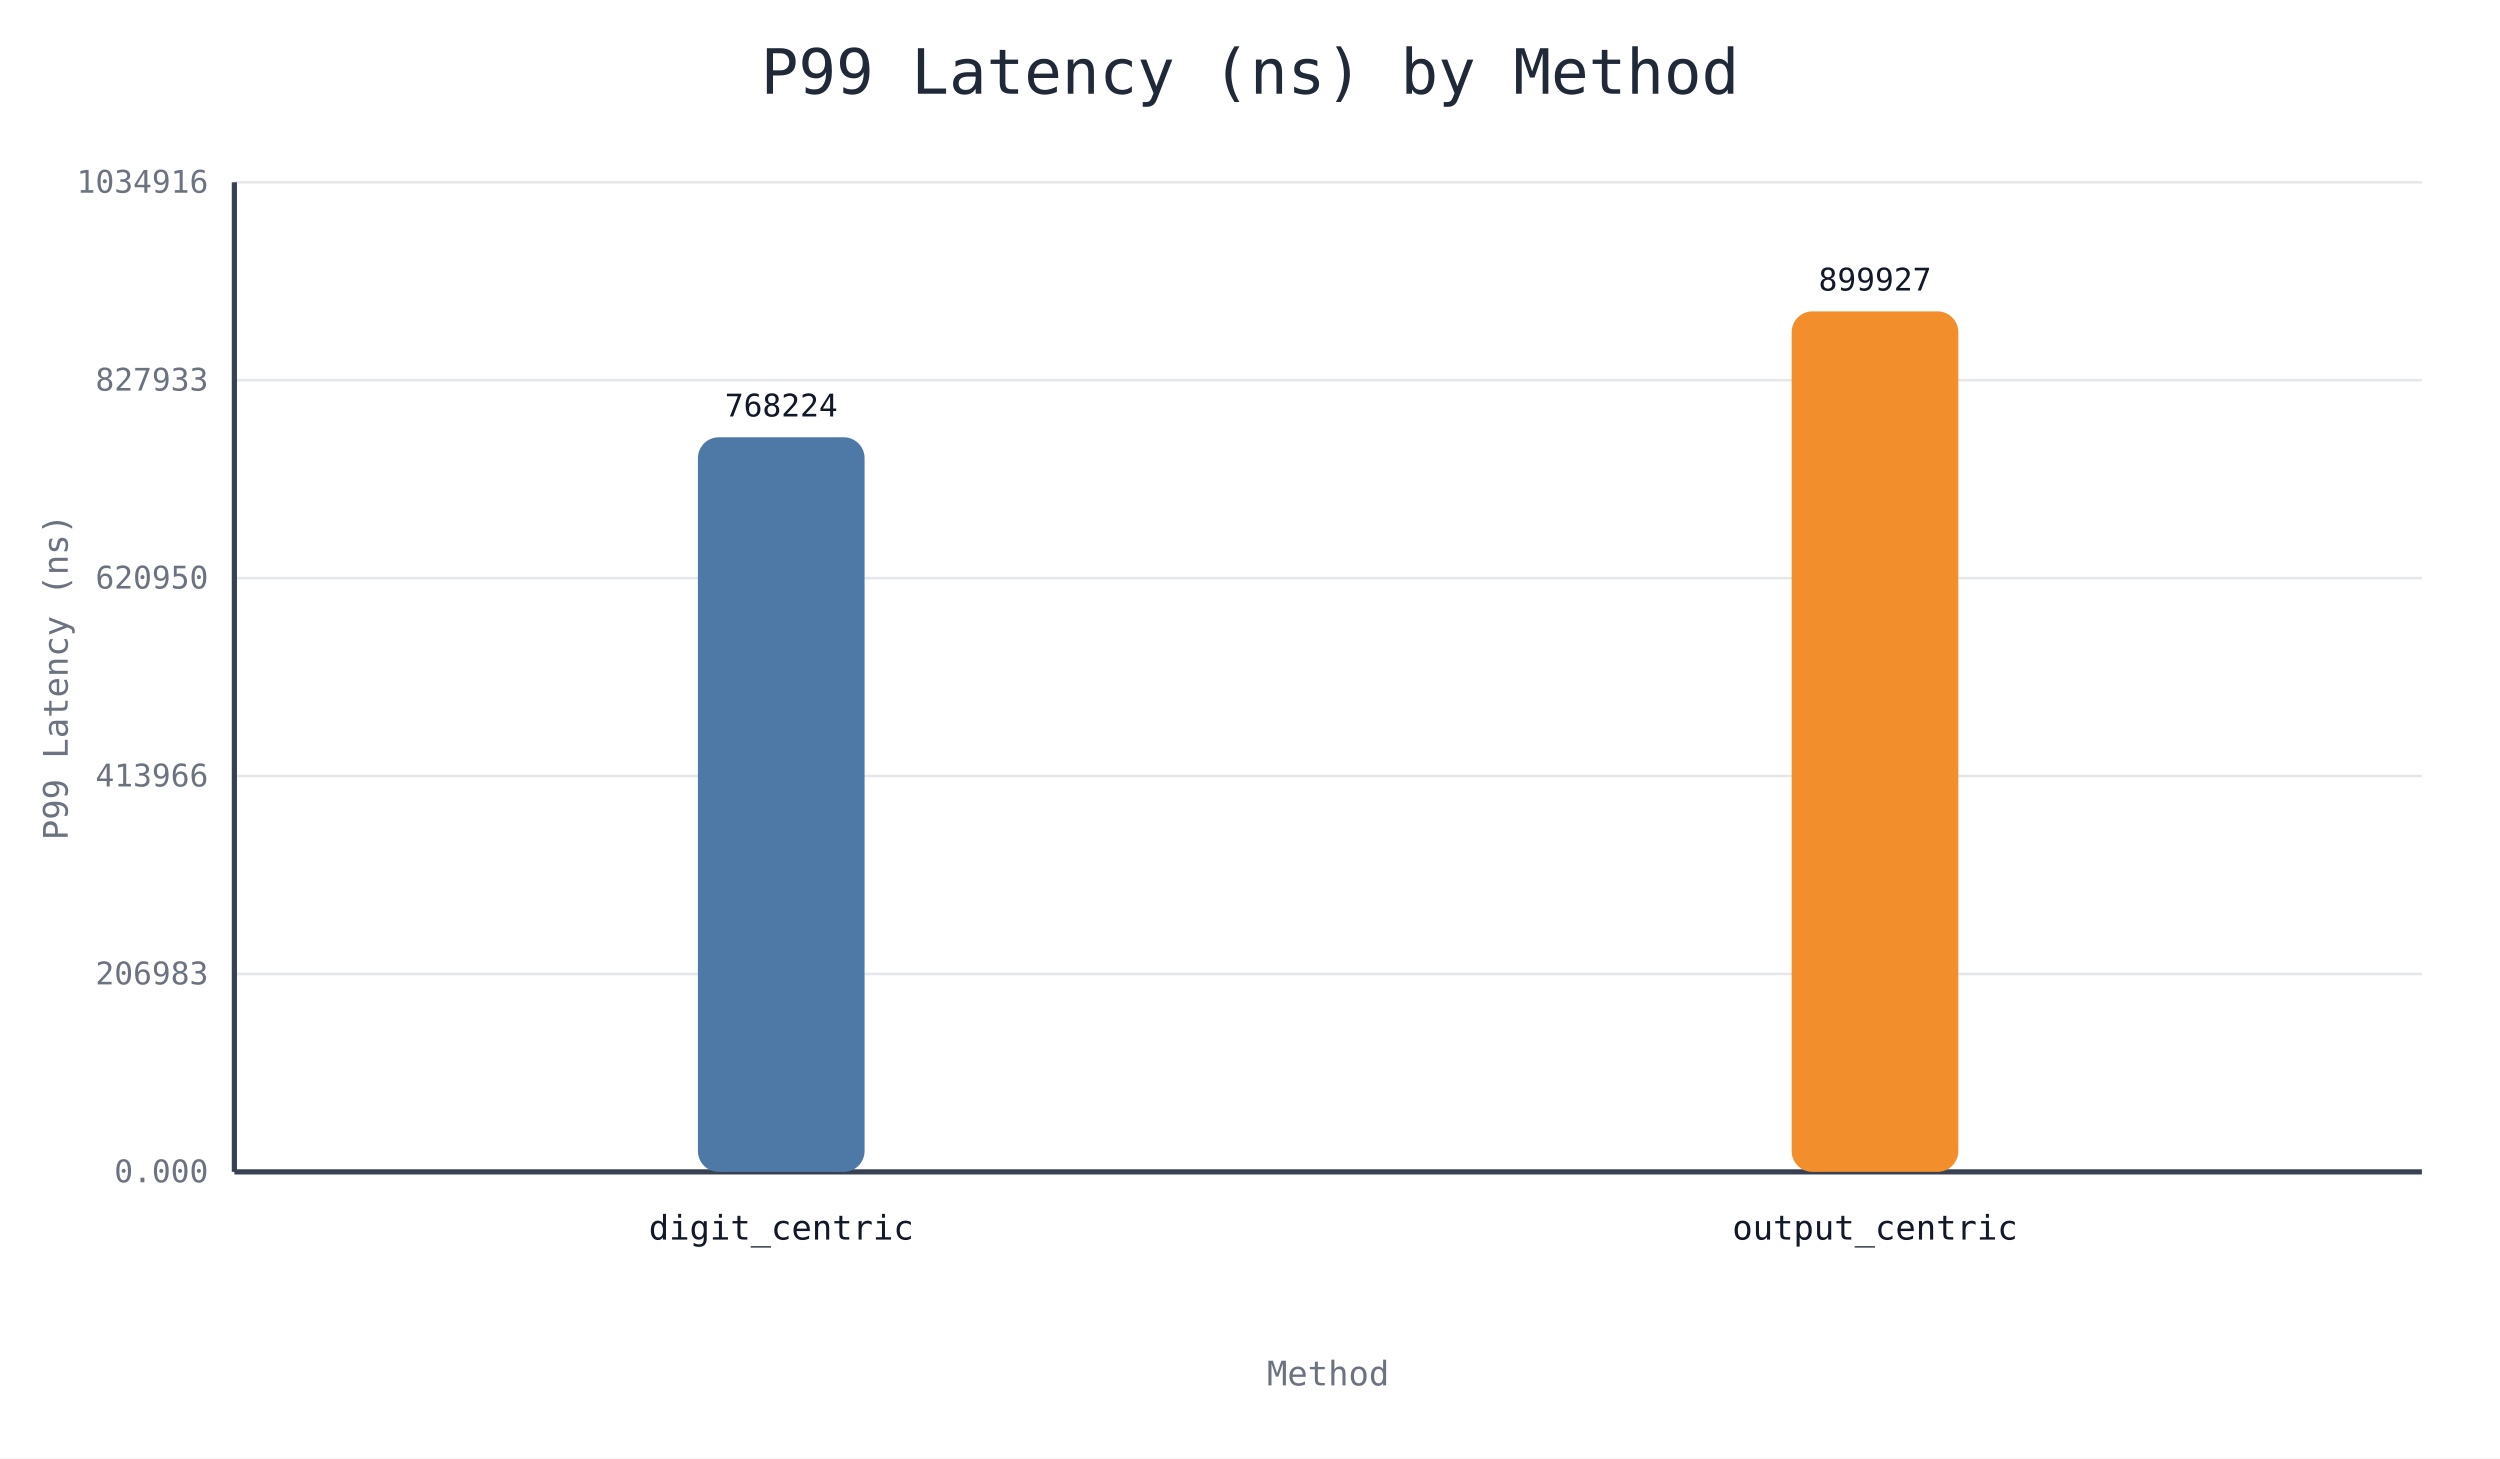
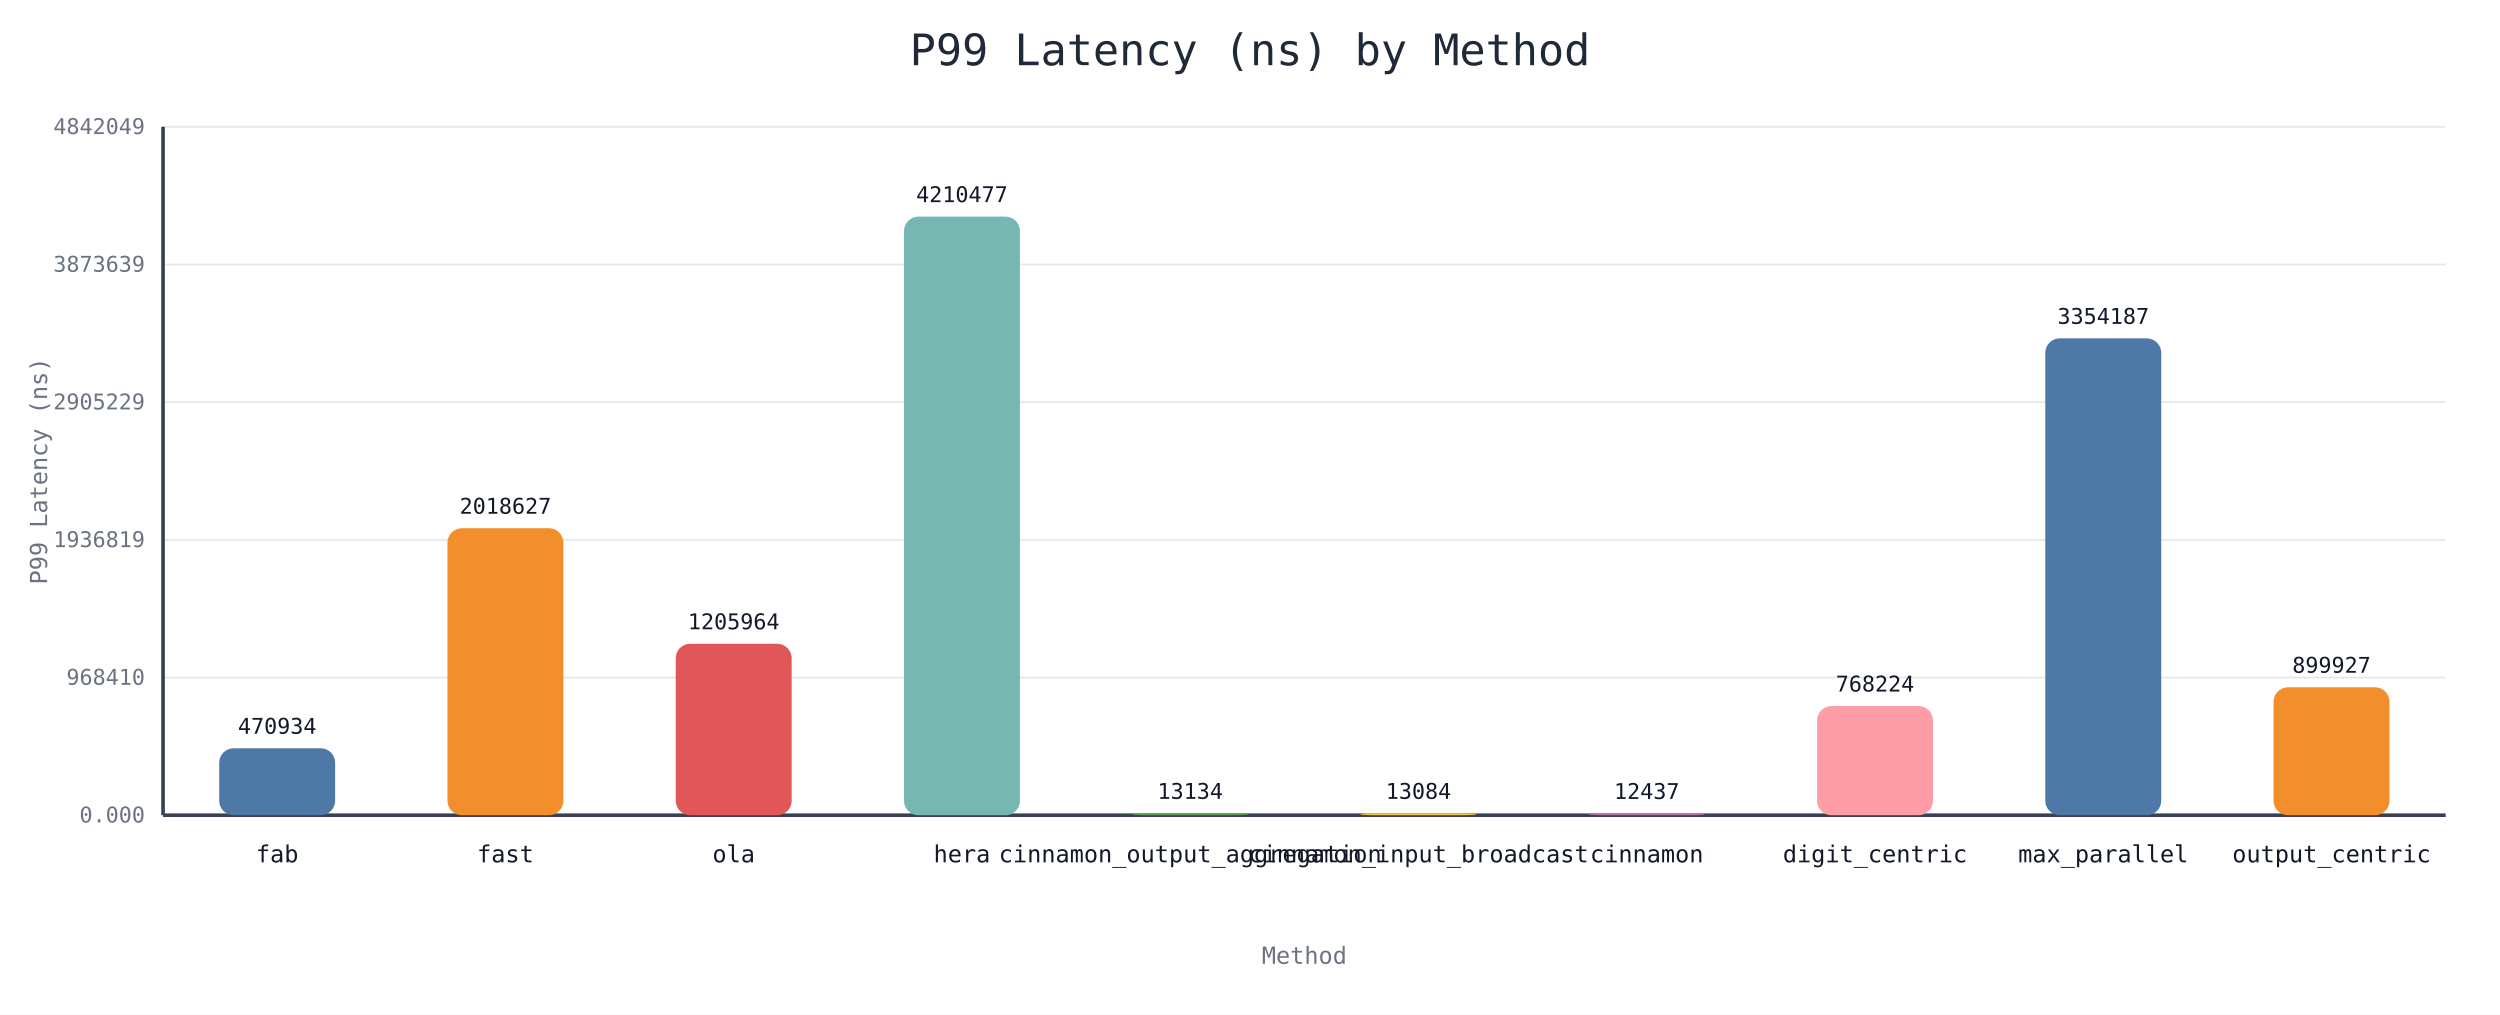
- <svg xmlns="http://www.w3.org/2000/svg" width="960" height="560" viewBox="0 0 960 560">
+ <svg xmlns="http://www.w3.org/2000/svg" width="1380" height="560" viewBox="0 0 1380 560">
  <rect x="0" y="0" width="100%" height="100%" fill="#ffffff" />
-   <text x="480.0" y="36" text-anchor="middle" font-size="24" font-family="Maple Mono, Cascadia Code, monospace" fill="#1f2937">P99 Latency (ns) by Method</text>
-   <line x1="90" y1="450.00" x2="930" y2="450.00" stroke="#e5e7eb" stroke-width="1" />
+   <text x="690.0" y="36" text-anchor="middle" font-size="24" font-family="Maple Mono, Cascadia Code, monospace" fill="#1f2937">P99 Latency (ns) by Method</text>
+   <line x1="90" y1="450.00" x2="1350" y2="450.00" stroke="#e5e7eb" stroke-width="1" />
  <text x="80" y="454.00" text-anchor="end" font-size="12" font-family="Maple Mono, Cascadia Code, monospace" fill="#6b7280">0.000</text>
-   <line x1="90" y1="374.00" x2="930" y2="374.00" stroke="#e5e7eb" stroke-width="1" />
-   <text x="80" y="378.00" text-anchor="end" font-size="12" font-family="Maple Mono, Cascadia Code, monospace" fill="#6b7280">206983</text>
-   <line x1="90" y1="298.00" x2="930" y2="298.00" stroke="#e5e7eb" stroke-width="1" />
-   <text x="80" y="302.00" text-anchor="end" font-size="12" font-family="Maple Mono, Cascadia Code, monospace" fill="#6b7280">413966</text>
-   <line x1="90" y1="222.00" x2="930" y2="222.00" stroke="#e5e7eb" stroke-width="1" />
-   <text x="80" y="226.00" text-anchor="end" font-size="12" font-family="Maple Mono, Cascadia Code, monospace" fill="#6b7280">620950</text>
-   <line x1="90" y1="146.00" x2="930" y2="146.00" stroke="#e5e7eb" stroke-width="1" />
-   <text x="80" y="150.00" text-anchor="end" font-size="12" font-family="Maple Mono, Cascadia Code, monospace" fill="#6b7280">827933</text>
-   <line x1="90" y1="70.00" x2="930" y2="70.00" stroke="#e5e7eb" stroke-width="1" />
-   <text x="80" y="74.00" text-anchor="end" font-size="12" font-family="Maple Mono, Cascadia Code, monospace" fill="#6b7280">1034916</text>
-   <line x1="90" y1="450" x2="930" y2="450" stroke="#374151" stroke-width="2" />
+   <line x1="90" y1="374.00" x2="1350" y2="374.00" stroke="#e5e7eb" stroke-width="1" />
+   <text x="80" y="378.00" text-anchor="end" font-size="12" font-family="Maple Mono, Cascadia Code, monospace" fill="#6b7280">968410</text>
+   <line x1="90" y1="298.00" x2="1350" y2="298.00" stroke="#e5e7eb" stroke-width="1" />
+   <text x="80" y="302.00" text-anchor="end" font-size="12" font-family="Maple Mono, Cascadia Code, monospace" fill="#6b7280">1936819</text>
+   <line x1="90" y1="222.00" x2="1350" y2="222.00" stroke="#e5e7eb" stroke-width="1" />
+   <text x="80" y="226.00" text-anchor="end" font-size="12" font-family="Maple Mono, Cascadia Code, monospace" fill="#6b7280">2905229</text>
+   <line x1="90" y1="146.00" x2="1350" y2="146.00" stroke="#e5e7eb" stroke-width="1" />
+   <text x="80" y="150.00" text-anchor="end" font-size="12" font-family="Maple Mono, Cascadia Code, monospace" fill="#6b7280">3873639</text>
+   <line x1="90" y1="70.00" x2="1350" y2="70.00" stroke="#e5e7eb" stroke-width="1" />
+   <text x="80" y="74.00" text-anchor="end" font-size="12" font-family="Maple Mono, Cascadia Code, monospace" fill="#6b7280">4842049</text>
+   <line x1="90" y1="450" x2="1350" y2="450" stroke="#374151" stroke-width="2" />
  <line x1="90" y1="70" x2="90" y2="450" stroke="#374151" stroke-width="2" />
-   <rect x="268.00" y="167.92" width="64.00" height="282.08" fill="#4E79A7" rx="8" ry="8" />
-   <text x="300.00" y="159.92" text-anchor="middle" font-size="12" font-family="Maple Mono, Cascadia Code, monospace" fill="#111827">768224</text>
-   <text x="300.00" y="476.00" text-anchor="middle" font-size="13" font-family="Maple Mono, Cascadia Code, monospace" fill="#111827">digit_centric</text>
-   <rect x="688.00" y="119.57" width="64.00" height="330.43" fill="#F28E2B" rx="8" ry="8" />
-   <text x="720.00" y="111.57" text-anchor="middle" font-size="12" font-family="Maple Mono, Cascadia Code, monospace" fill="#111827">899927</text>
-   <text x="720.00" y="476.00" text-anchor="middle" font-size="13" font-family="Maple Mono, Cascadia Code, monospace" fill="#111827">output_centric</text>
-   <text x="510.00" y="532" text-anchor="middle" font-size="13" font-family="Maple Mono, Cascadia Code, monospace" fill="#6b7280">Method</text>
+   <rect x="121.00" y="413.04" width="64.00" height="36.96" fill="#4E79A7" rx="8" ry="8" />
+   <text x="153.00" y="405.04" text-anchor="middle" font-size="12" font-family="Maple Mono, Cascadia Code, monospace" fill="#111827">470934</text>
+   <text x="153.00" y="476.00" text-anchor="middle" font-size="13" font-family="Maple Mono, Cascadia Code, monospace" fill="#111827">fab</text>
+   <rect x="247.00" y="291.58" width="64.00" height="158.42" fill="#F28E2B" rx="8" ry="8" />
+   <text x="279.00" y="283.58" text-anchor="middle" font-size="12" font-family="Maple Mono, Cascadia Code, monospace" fill="#111827">2018627</text>
+   <text x="279.00" y="476.00" text-anchor="middle" font-size="13" font-family="Maple Mono, Cascadia Code, monospace" fill="#111827">fast</text>
+   <rect x="373.00" y="355.36" width="64.00" height="94.64" fill="#E15759" rx="8" ry="8" />
+   <text x="405.00" y="347.36" text-anchor="middle" font-size="12" font-family="Maple Mono, Cascadia Code, monospace" fill="#111827">1205964</text>
+   <text x="405.00" y="476.00" text-anchor="middle" font-size="13" font-family="Maple Mono, Cascadia Code, monospace" fill="#111827">ola</text>
+   <rect x="499.00" y="119.57" width="64.00" height="330.43" fill="#76B7B2" rx="8" ry="8" />
+   <text x="531.00" y="111.57" text-anchor="middle" font-size="12" font-family="Maple Mono, Cascadia Code, monospace" fill="#111827">4210477</text>
+   <text x="531.00" y="476.00" text-anchor="middle" font-size="13" font-family="Maple Mono, Cascadia Code, monospace" fill="#111827">hera</text>
+   <rect x="625.00" y="448.97" width="64.00" height="1.03" fill="#59A14F" rx="8" ry="8" />
+   <text x="657.00" y="440.97" text-anchor="middle" font-size="12" font-family="Maple Mono, Cascadia Code, monospace" fill="#111827">13134</text>
+   <text x="657.00" y="476.00" text-anchor="middle" font-size="13" font-family="Maple Mono, Cascadia Code, monospace" fill="#111827">cinnamon_output_aggregation</text>
+   <rect x="751.00" y="448.97" width="64.00" height="1.03" fill="#EDC948" rx="8" ry="8" />
+   <text x="783.00" y="440.97" text-anchor="middle" font-size="12" font-family="Maple Mono, Cascadia Code, monospace" fill="#111827">13084</text>
+   <text x="783.00" y="476.00" text-anchor="middle" font-size="13" font-family="Maple Mono, Cascadia Code, monospace" fill="#111827">cinnamon_input_broadcast</text>
+   <rect x="877.00" y="449.02" width="64.00" height="0.98" fill="#B07AA1" rx="8" ry="8" />
+   <text x="909.00" y="441.02" text-anchor="middle" font-size="12" font-family="Maple Mono, Cascadia Code, monospace" fill="#111827">12437</text>
+   <text x="909.00" y="476.00" text-anchor="middle" font-size="13" font-family="Maple Mono, Cascadia Code, monospace" fill="#111827">cinnamon</text>
+   <rect x="1003.00" y="389.71" width="64.00" height="60.29" fill="#FF9DA7" rx="8" ry="8" />
+   <text x="1035.00" y="381.71" text-anchor="middle" font-size="12" font-family="Maple Mono, Cascadia Code, monospace" fill="#111827">768224</text>
+   <text x="1035.00" y="476.00" text-anchor="middle" font-size="13" font-family="Maple Mono, Cascadia Code, monospace" fill="#111827">digit_centric</text>
+   <rect x="1129.00" y="186.77" width="64.00" height="263.23" fill="#4E79A7" rx="8" ry="8" />
+   <text x="1161.00" y="178.77" text-anchor="middle" font-size="12" font-family="Maple Mono, Cascadia Code, monospace" fill="#111827">3354187</text>
+   <text x="1161.00" y="476.00" text-anchor="middle" font-size="13" font-family="Maple Mono, Cascadia Code, monospace" fill="#111827">max_parallel</text>
+   <rect x="1255.00" y="379.37" width="64.00" height="70.63" fill="#F28E2B" rx="8" ry="8" />
+   <text x="1287.00" y="371.37" text-anchor="middle" font-size="12" font-family="Maple Mono, Cascadia Code, monospace" fill="#111827">899927</text>
+   <text x="1287.00" y="476.00" text-anchor="middle" font-size="13" font-family="Maple Mono, Cascadia Code, monospace" fill="#111827">output_centric</text>
+   <text x="720.00" y="532" text-anchor="middle" font-size="13" font-family="Maple Mono, Cascadia Code, monospace" fill="#6b7280">Method</text>
  <text x="26" y="260.00" text-anchor="middle" font-size="13" font-family="Maple Mono, Cascadia Code, monospace" fill="#6b7280" transform="rotate(-90 26 260.00)">P99 Latency (ns)</text>
</svg>
